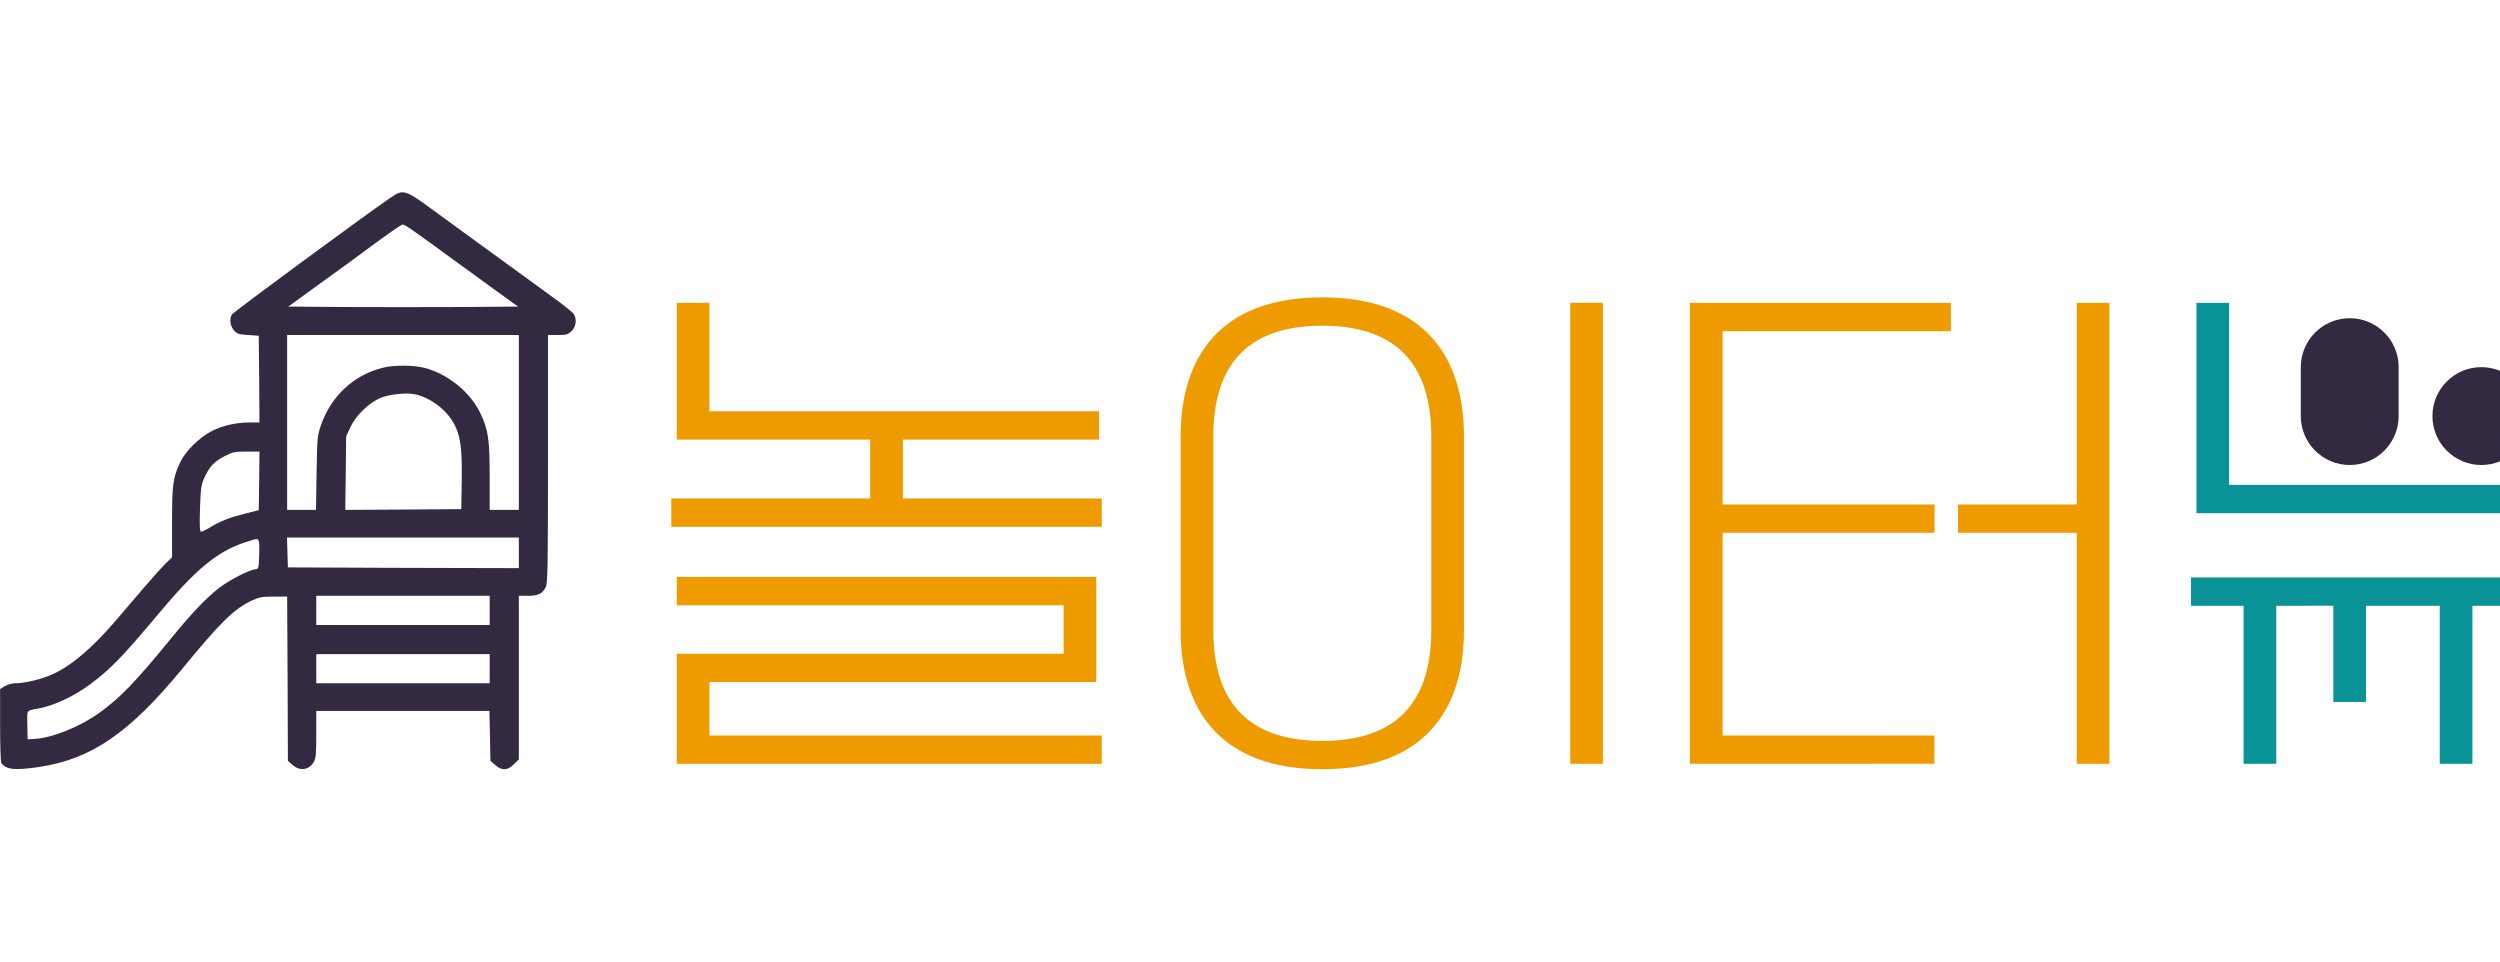
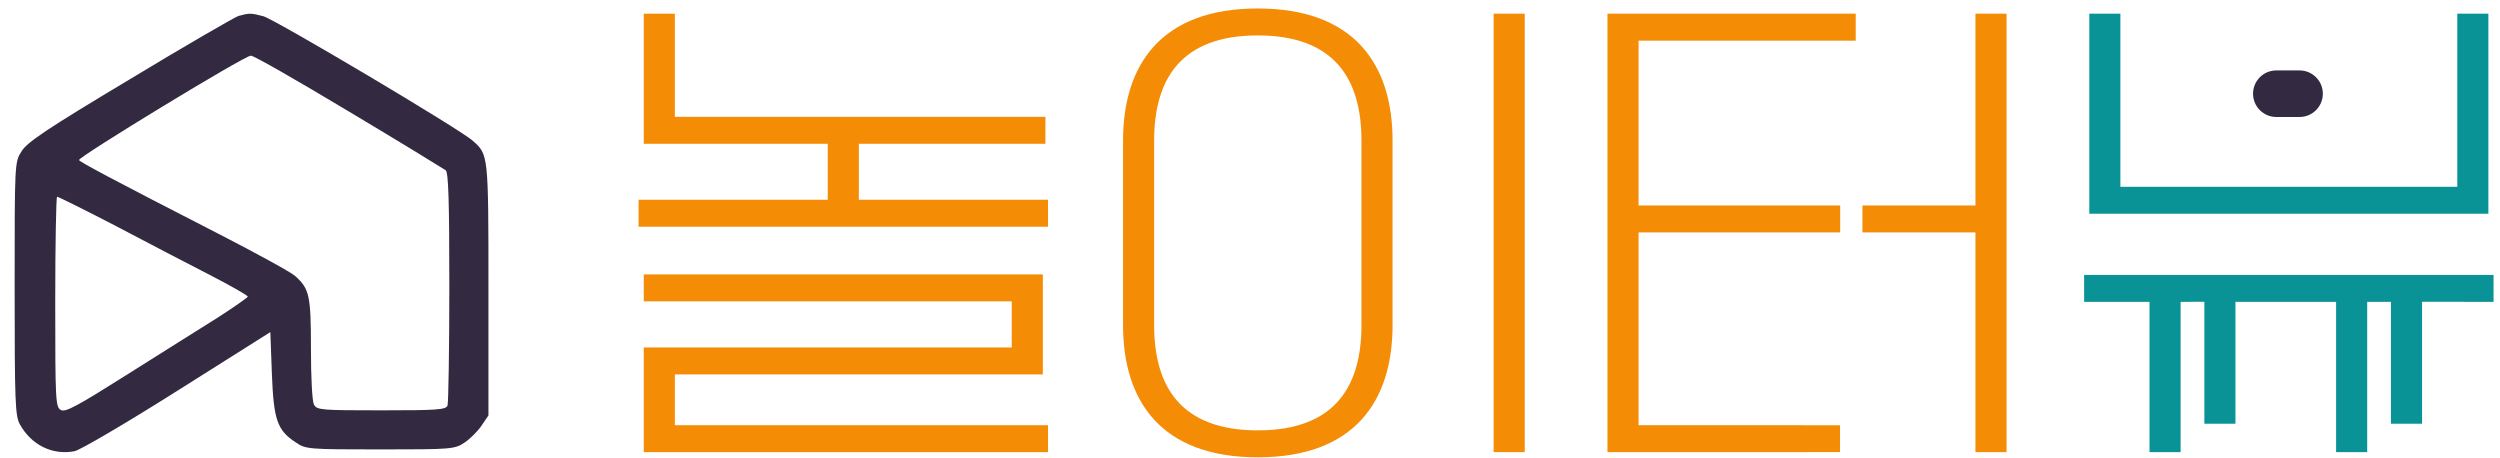
- <svg xmlns="http://www.w3.org/2000/svg" width="78" height="30" viewBox="0 0 78 30" fill="none">
-   <path d="M52.725 23.831V9.449H60.868V10.333H53.745V15.739H60.358V16.623H53.745V22.947H56.601C58.471 22.947 60.353 22.948 60.353 22.948V23.828C60.353 23.828 58.471 23.831 56.601 23.831H52.725ZM61.089 15.739H64.795V9.449H65.815V23.831H64.795V16.623H61.089V15.739Z" fill="#EE9B00" />
-   <path d="M36.836 13.613C36.836 11.131 38.077 9.278 41.256 9.278C44.435 9.278 45.676 11.131 45.676 13.613V19.665C45.676 22.147 44.435 24 41.256 24C38.077 24 36.836 22.147 36.836 19.665V13.613ZM48.991 23.83V9.448H50.011V23.83H48.991ZM41.256 23.116C43.772 23.116 44.656 21.688 44.656 19.665V13.613C44.656 11.59 43.772 10.162 41.256 10.162C38.74 10.162 37.856 11.59 37.856 13.613V19.665C37.856 21.688 38.74 23.116 41.256 23.116Z" fill="#EE9B00" />
-   <path d="M20.945 15.552H27.15V13.716H21.115V9.449H22.135V12.832H34.29V13.716H28.17V15.552H34.375V16.436H20.945V15.552ZM21.115 23.831V20.397H33.185V18.884H21.115V18H34.205V21.281H22.135V22.947H34.375V23.831H21.115Z" fill="#EE9B00" />
-   <path d="M80.599 15.127V9.449H81.619V16.011H68.529V9.449H69.549V15.127H80.599ZM76.12 23.831V18.901H73.82V21.9H72.8V18.899L71.02 18.901V23.831H70V18.901H68.359V18.017H81.789V18.901L79.94 18.899V21.9H78.92V18.901H77.14V23.831H76.12Z" fill="#0A9396" />
-   <path d="M73.312 9.928C72.469 9.928 71.785 10.612 71.785 11.455V12.982C71.785 13.824 72.469 14.508 73.312 14.508C74.154 14.508 74.838 13.824 74.838 12.982V11.455C74.838 10.612 74.154 9.928 73.312 9.928ZM77.418 11.455C76.576 11.455 75.892 12.139 75.892 12.982C75.892 13.824 76.576 14.508 77.418 14.508C78.261 14.508 78.945 13.824 78.945 12.982C78.945 12.139 78.261 11.455 77.418 11.455Z" fill="#332941" />
-   <path d="M13.596 6.615C14.06 6.956 14.71 7.429 15.042 7.67C15.379 7.915 15.86 8.265 16.119 8.452C16.374 8.638 16.865 8.993 17.206 9.243C17.547 9.488 17.856 9.734 17.893 9.788C18.006 9.947 17.979 10.188 17.834 10.329C17.72 10.438 17.67 10.452 17.402 10.452H17.097V14.316C17.097 17.658 17.088 18.203 17.029 18.317C16.92 18.526 16.792 18.59 16.474 18.59H16.188V21.14V23.691L16.033 23.845C15.833 24.045 15.656 24.05 15.451 23.868L15.301 23.736L15.287 22.959L15.269 22.181H12.569H9.868V22.913C9.868 23.513 9.855 23.668 9.791 23.773C9.641 24.027 9.355 24.068 9.132 23.868L8.982 23.736L8.973 21.172L8.959 18.613H8.541C8.182 18.613 8.082 18.635 7.868 18.731C7.3 18.999 6.895 19.394 5.686 20.867C4.031 22.877 2.849 23.686 1.208 23.932C0.453 24.041 0.185 24.014 0.039 23.8C0.021 23.773 0.003 23.245 0.003 22.622V21.499L0.148 21.408C0.239 21.354 0.38 21.317 0.494 21.317C0.776 21.317 1.299 21.19 1.621 21.045C2.231 20.772 2.876 20.222 3.635 19.335C3.849 19.085 4.236 18.635 4.49 18.335C4.745 18.04 5.045 17.703 5.158 17.59L5.368 17.39V16.294C5.368 15.107 5.395 14.903 5.627 14.416C5.781 14.084 6.213 13.657 6.581 13.462C6.918 13.284 7.363 13.18 7.791 13.18H8.095L8.086 11.825L8.073 10.475L7.741 10.452C7.445 10.434 7.391 10.416 7.295 10.302C7.181 10.165 7.154 9.961 7.232 9.815C7.268 9.743 11.305 6.774 12.155 6.188C12.596 5.887 12.605 5.892 13.596 6.615ZM11.864 7.474C11.528 7.724 11.069 8.056 10.846 8.224C10.618 8.388 10.114 8.756 9.714 9.043L8.995 9.565L10.768 9.579C11.746 9.584 13.36 9.584 14.356 9.579L16.165 9.565L15.815 9.315C15.624 9.179 14.992 8.72 14.406 8.292C12.673 7.029 12.623 6.992 12.546 7.01C12.51 7.019 12.201 7.229 11.864 7.474ZM8.959 13.18V15.908H9.409H9.859L9.877 14.757C9.896 13.652 9.9 13.598 10.018 13.257C10.332 12.357 11.032 11.702 11.937 11.475C12.287 11.384 12.896 11.389 13.251 11.479C13.965 11.666 14.66 12.225 14.974 12.866C15.233 13.398 15.278 13.684 15.278 14.871V15.908H15.733H16.188V13.18V10.452H12.573H8.959V13.18ZM11.855 12.421C11.491 12.584 11.096 12.975 10.932 13.33L10.8 13.612L10.787 14.762L10.773 15.908L12.582 15.898L14.392 15.885L14.406 15.021C14.419 14.03 14.374 13.639 14.196 13.28C13.983 12.834 13.487 12.439 12.992 12.311C12.714 12.239 12.142 12.298 11.855 12.421ZM7.013 14.23C6.695 14.389 6.536 14.553 6.377 14.903C6.277 15.121 6.263 15.226 6.24 15.867C6.222 16.435 6.231 16.589 6.277 16.589C6.309 16.589 6.431 16.53 6.55 16.458C6.868 16.262 7.154 16.148 7.641 16.026L8.073 15.917L8.086 15.003L8.095 14.089H7.695C7.336 14.089 7.259 14.103 7.013 14.23ZM8.968 17.235L8.982 17.703L12.582 17.717L16.188 17.726V17.249V16.771H12.573H8.955L8.968 17.235ZM7.627 16.926C6.768 17.217 6.113 17.758 4.958 19.135C3.831 20.481 3.476 20.849 2.844 21.327C2.321 21.722 1.667 22.027 1.162 22.113C0.821 22.172 0.844 22.136 0.853 22.622L0.862 23.068L1.08 23.054C1.626 23.027 2.512 22.668 3.113 22.231C3.758 21.763 4.222 21.281 5.308 19.954C5.972 19.14 6.436 18.653 6.836 18.344C7.163 18.094 7.745 17.794 7.959 17.762C8.068 17.749 8.073 17.735 8.086 17.344C8.1 16.917 8.086 16.817 8.004 16.817C7.973 16.817 7.804 16.867 7.627 16.926ZM9.868 19.044V19.499H12.573H15.278V19.044V18.59H12.573H9.868V19.044ZM9.868 20.863V21.317H12.573H15.278V20.863V20.408H12.573H9.868V20.863Z" fill="#332941" />
+ <svg xmlns="http://www.w3.org/2000/svg" width="82" height="15" viewBox="0 0 82 15" fill="none">
+   <path d="M52.725 14.831V0.449H60.868V1.333H53.745V6.739H60.358V7.623H53.745V13.947H56.601C58.471 13.947 60.353 13.948 60.353 13.948V14.828C60.353 14.828 58.471 14.831 56.601 14.831H52.725ZM61.089 6.739H64.795V0.449H65.815V14.831H64.795V7.623H61.089V6.739Z" fill="#F48C06" />
+   <path d="M36.836 4.613C36.836 2.131 38.077 0.278 41.256 0.278C44.435 0.278 45.676 2.131 45.676 4.613V10.665C45.676 13.147 44.435 15 41.256 15C38.077 15 36.836 13.147 36.836 10.665V4.613ZM48.991 14.83V0.448H50.011V14.83H48.991ZM41.256 14.116C43.772 14.116 44.656 12.688 44.656 10.665V4.613C44.656 2.59 43.772 1.162 41.256 1.162C38.74 1.162 37.856 2.59 37.856 4.613V10.665C37.856 12.688 38.74 14.116 41.256 14.116Z" fill="#F48C06" />
+   <path d="M20.945 6.552H27.15V4.716H21.115V0.449H22.135V3.832H34.29V4.716H28.17V6.552H34.375V7.436H20.945V6.552ZM21.115 14.831V11.397H33.185V9.884H21.115V9H34.205V12.281H22.135V13.947H34.375V14.831H21.115Z" fill="#F48C06" />
+   <path d="M80.599 6.127V0.449H81.619V7.011H68.529V0.449H69.549V6.127H80.599ZM76.624 14.831V9.901H73.323V13.898H72.303V9.899L71.524 9.901V14.831H70.504V9.901H68.359V9.017H81.789V9.901L79.443 9.899V13.898H78.423V9.901H77.644V14.831H76.624Z" fill="#0A9396" />
+   <path d="M76.189 3.073C76.189 2.652 75.847 2.31 75.426 2.31L74.663 2.31C74.241 2.31 73.9 2.652 73.9 3.073C73.9 3.495 74.241 3.837 74.663 3.837L75.426 3.837C75.847 3.837 76.189 3.495 76.189 3.073Z" fill="#332941" />
+   <path d="M7.821 0.523C7.683 0.573 6.075 1.5 4.25 2.605C1.546 4.223 0.885 4.667 0.707 4.963C0.48 5.319 0.48 5.328 0.48 9.463C0.48 13.192 0.5 13.636 0.648 13.912C1.023 14.593 1.714 14.939 2.444 14.8C2.631 14.761 4.131 13.883 5.818 12.817L8.867 10.893L8.917 12.245C8.976 13.764 9.084 14.11 9.706 14.514C10.022 14.732 10.101 14.741 12.469 14.741C14.836 14.741 14.915 14.732 15.241 14.514C15.419 14.396 15.675 14.139 15.794 13.962L16.021 13.626V9.492C16.021 5.062 16.021 5.072 15.508 4.618C15.113 4.253 9.025 0.642 8.64 0.533C8.226 0.425 8.177 0.425 7.821 0.523ZM11.432 3.651C13.12 4.658 14.55 5.536 14.62 5.585C14.708 5.664 14.738 6.552 14.738 9.413C14.738 11.466 14.708 13.212 14.679 13.301C14.629 13.439 14.343 13.459 12.508 13.459C10.525 13.459 10.396 13.449 10.298 13.271C10.239 13.163 10.199 12.383 10.199 11.436C10.199 9.699 10.15 9.472 9.686 9.058C9.568 8.94 8.463 8.338 7.239 7.706C3.638 5.861 2.631 5.319 2.592 5.25C2.543 5.161 8.019 1.826 8.226 1.826C8.315 1.816 9.755 2.645 11.432 3.651ZM3.776 7.4C4.782 7.933 6.174 8.654 6.864 9.009C7.555 9.364 8.127 9.69 8.127 9.729C8.127 9.759 7.673 10.074 7.121 10.43C6.558 10.785 5.216 11.623 4.141 12.304C2.533 13.32 2.148 13.528 2 13.449C1.822 13.36 1.812 13.163 1.812 9.907C1.812 8.002 1.842 6.453 1.872 6.453C1.911 6.453 2.77 6.878 3.776 7.4Z" fill="#332941" />
</svg>
